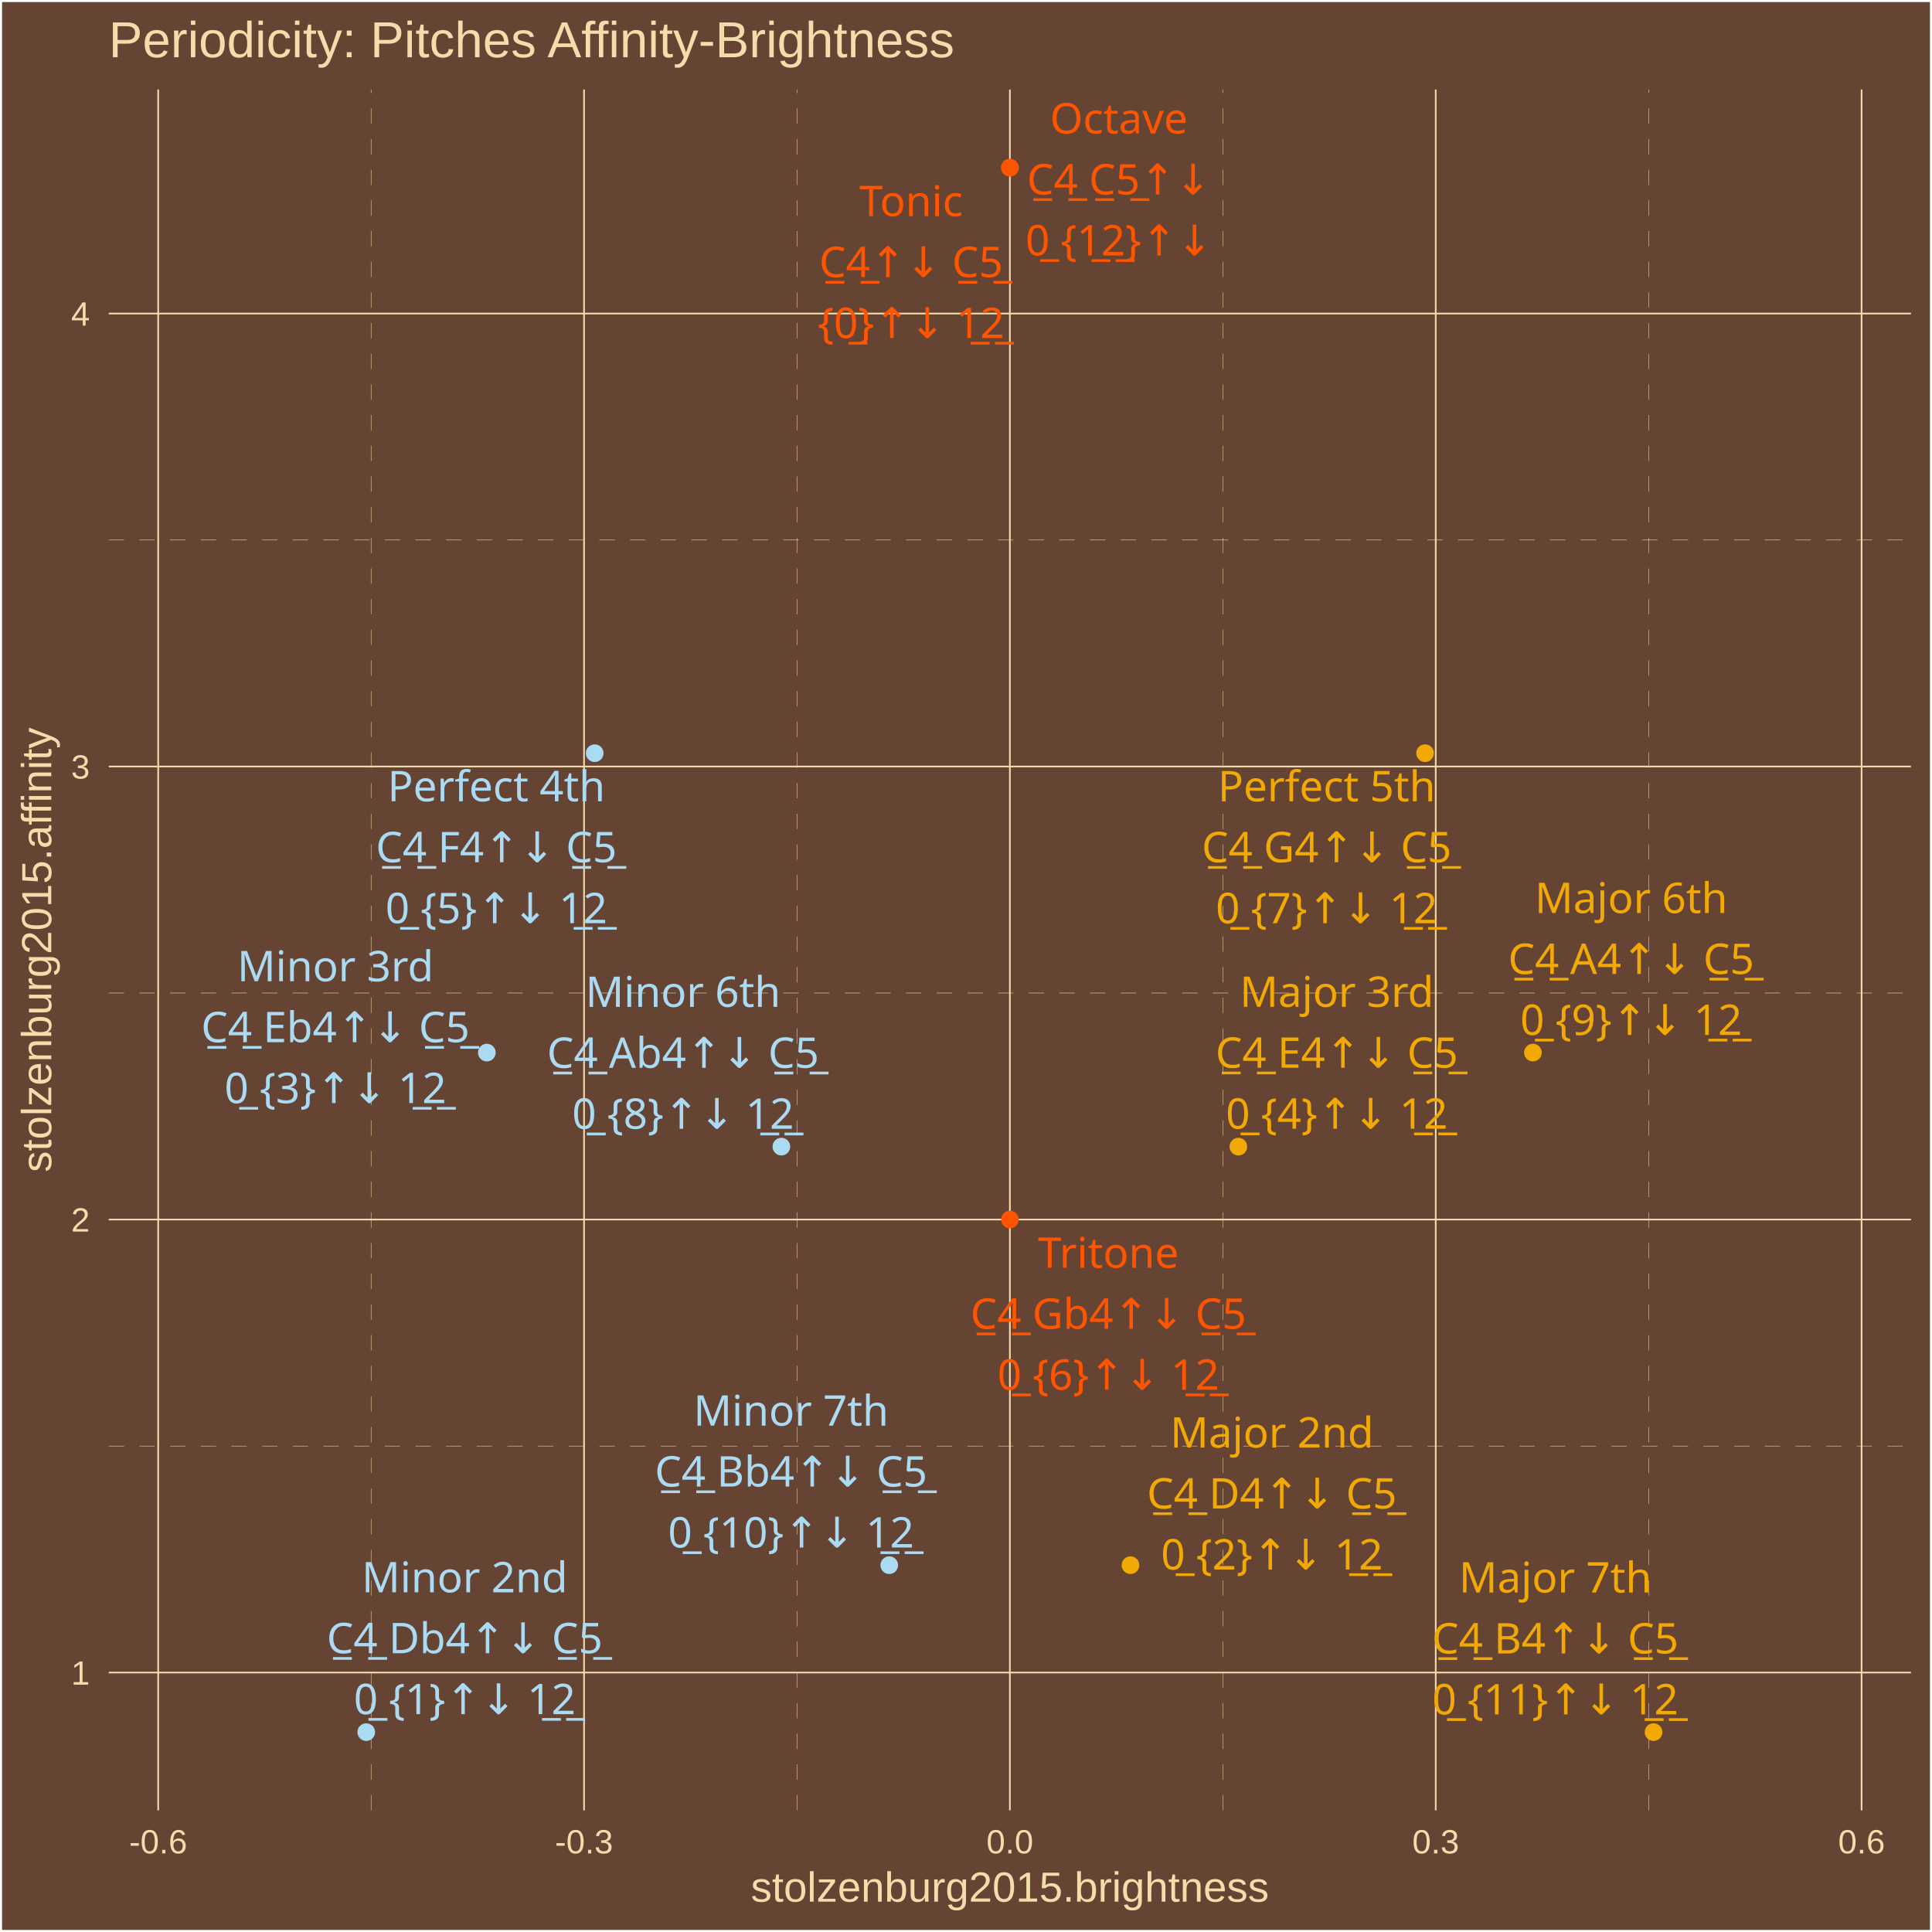
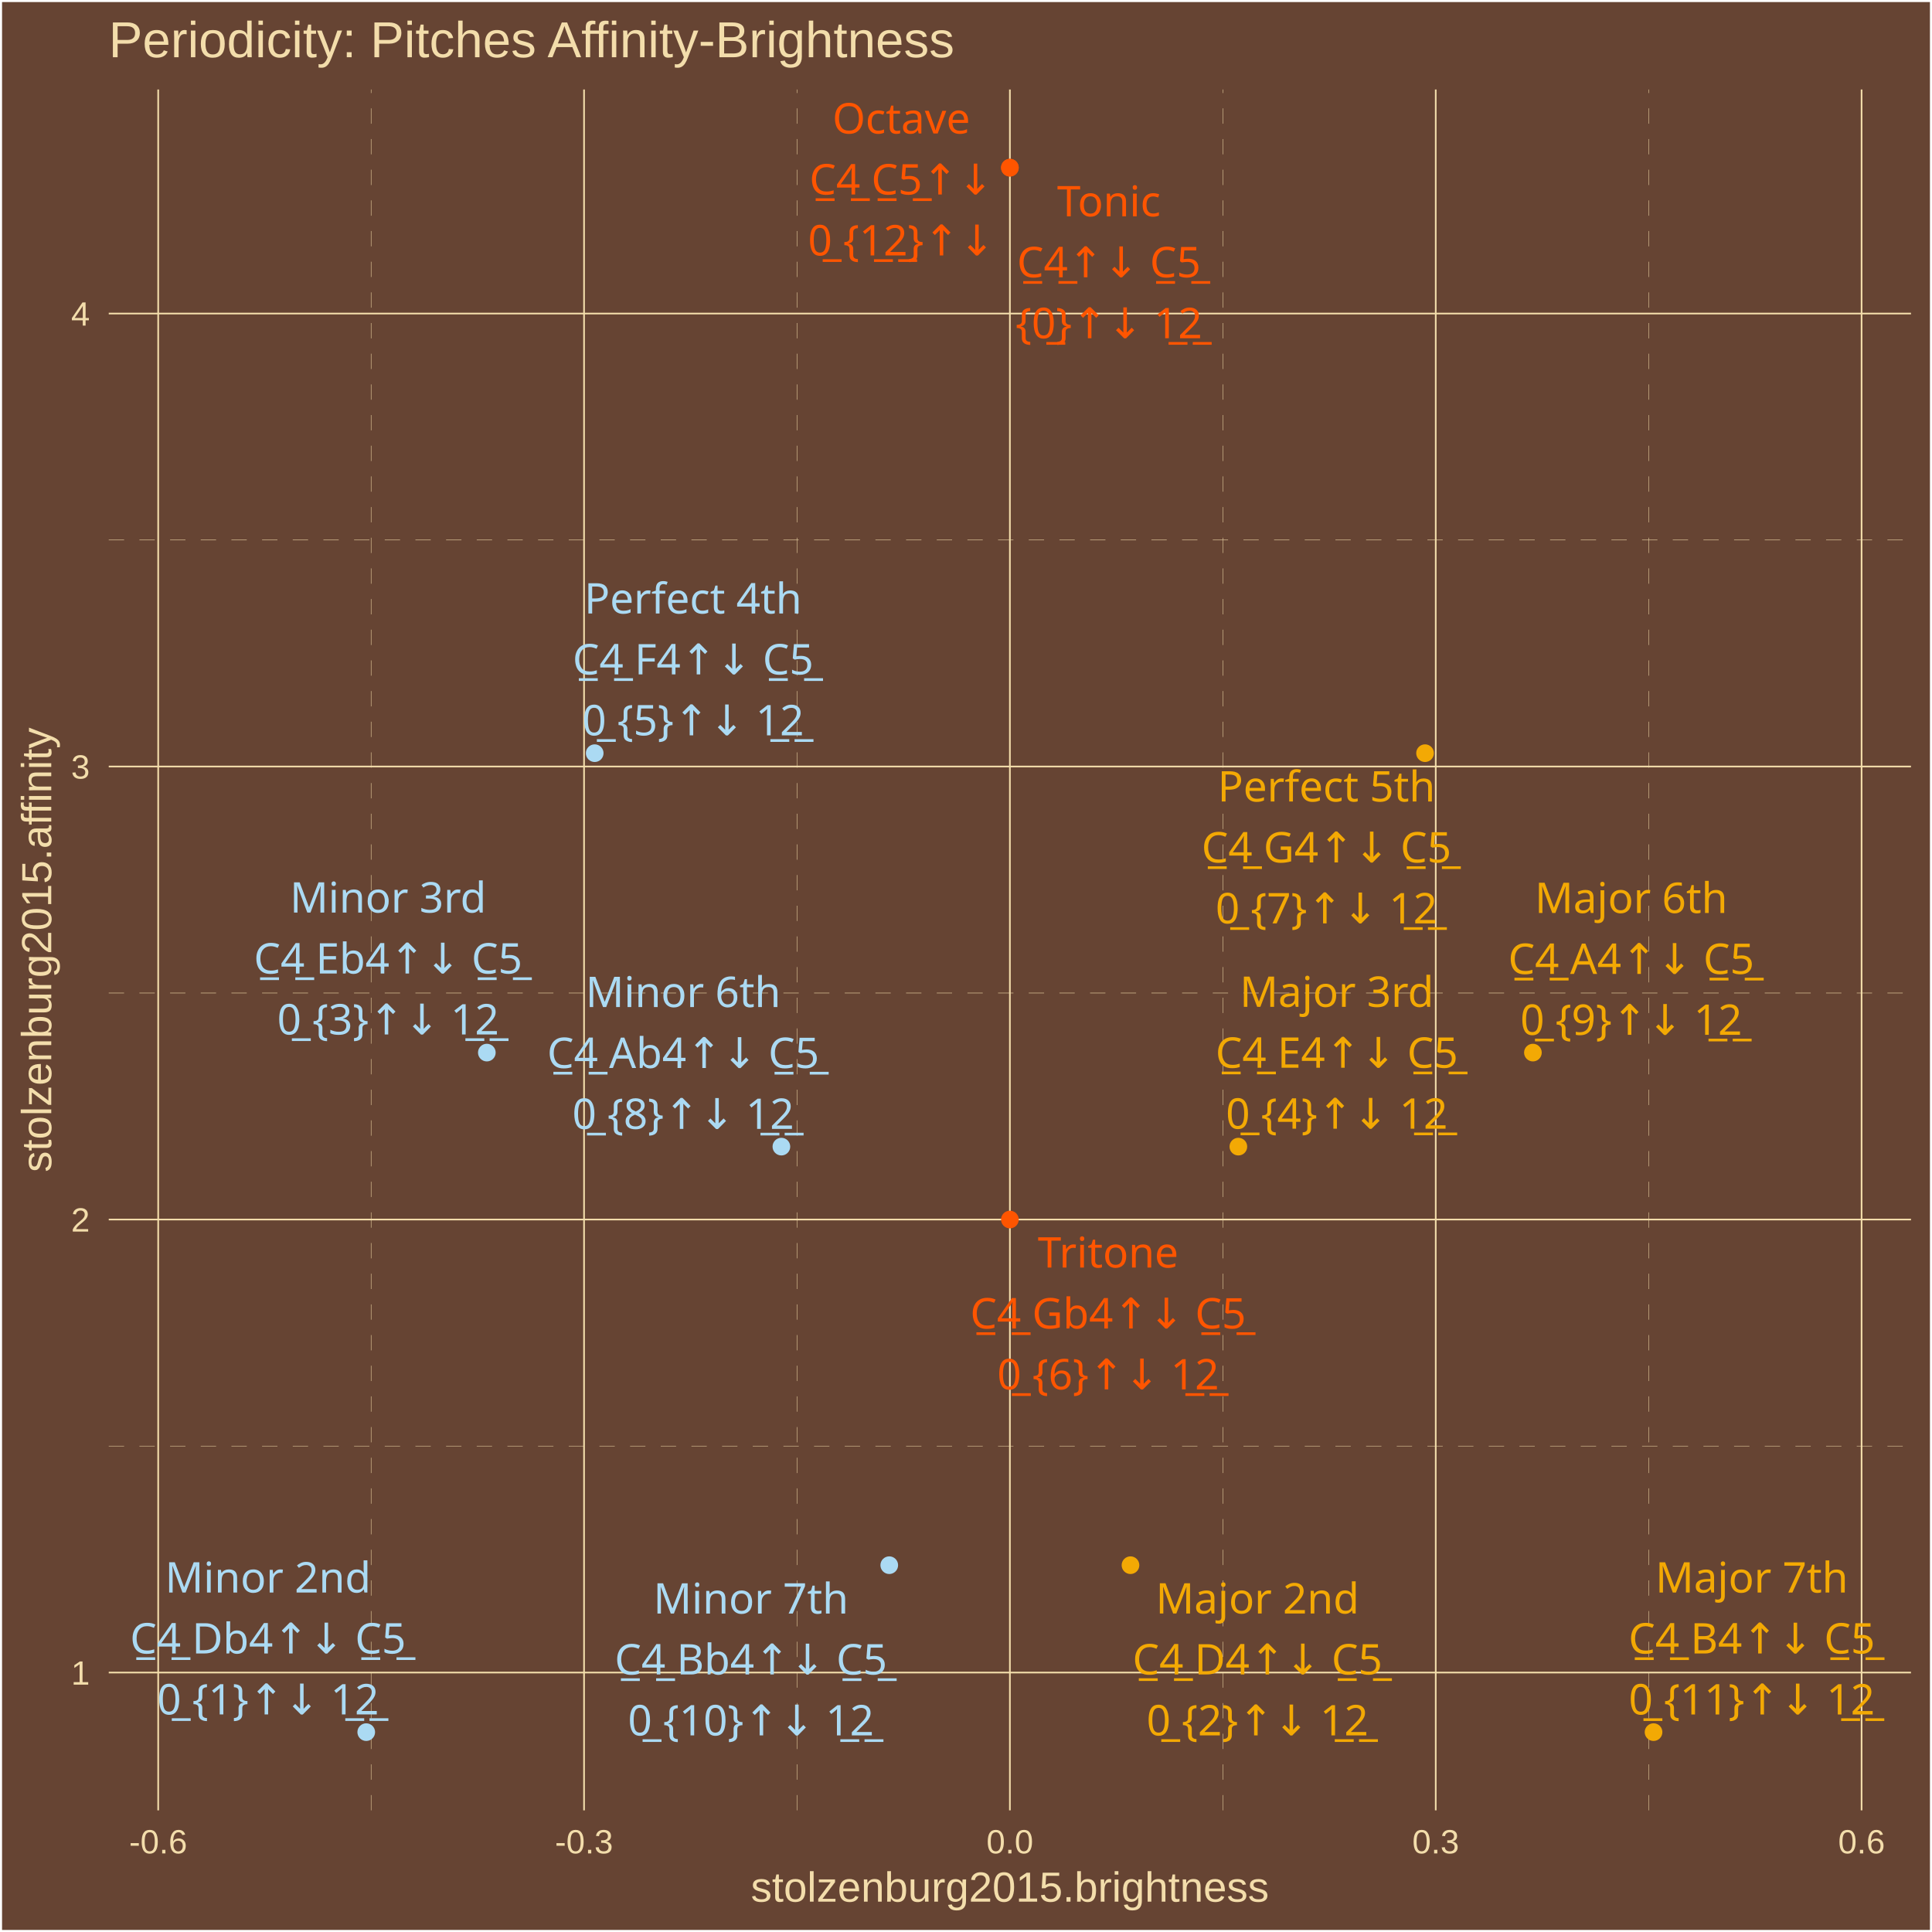
<svg xmlns="http://www.w3.org/2000/svg" class="svglite" width="504.00pt" height="504.00pt" viewBox="0 0 504.00 504.00">
  <defs>
    <style type="text/css">
    .svglite line, .svglite polyline, .svglite polygon, .svglite path, .svglite rect, .svglite circle {
      fill: none;
      stroke: #000000;
      stroke-linecap: round;
      stroke-linejoin: round;
      stroke-miterlimit: 10.00;
    }
    .svglite text {
      white-space: pre;
    }
  </style>
  </defs>
  <rect width="100%" height="100%" style="stroke: none; fill: #664433;" />
  <defs>
    <clipPath id="cpMC4wMHw1MDQuMDB8MC4wMHw1MDQuMDA=">
      <rect x="0.00" y="0.00" width="504.00" height="504.00" />
    </clipPath>
  </defs>
  <g clip-path="url(#cpMC4wMHw1MDQuMDB8MC4wMHw1MDQuMDA=)">
    <rect x="0.00" y="-0" width="504.00" height="504.00" style="stroke-width: 1.07; stroke: #FFFFFF; fill: #664433;" />
  </g>
  <defs>
    <clipPath id="cpMjguMzd8NDk4LjUyfDIzLjM0fDQ3Mi4yNw==">
      <rect x="28.37" y="23.34" width="470.15" height="448.93" />
    </clipPath>
  </defs>
  <g clip-path="url(#cpMjguMzd8NDk4LjUyfDIzLjM0fDQ3Mi4yNw==)">
    <rect x="28.37" y="23.34" width="470.15" height="448.93" style="stroke-width: 1.07; stroke: none; fill: #664433;" />
    <polyline points="28.37,377.23 498.52,377.23 " style="stroke-width: 0.11; stroke: #F3DDAB; stroke-dasharray: 4.00,4.00; stroke-linecap: butt;" />
    <polyline points="28.37,259.05 498.52,259.05 " style="stroke-width: 0.11; stroke: #F3DDAB; stroke-dasharray: 4.00,4.00; stroke-linecap: butt;" />
    <polyline points="28.37,140.87 498.52,140.87 " style="stroke-width: 0.11; stroke: #F3DDAB; stroke-dasharray: 4.00,4.00; stroke-linecap: butt;" />
    <polyline points="96.81,472.27 96.81,23.34 " style="stroke-width: 0.11; stroke: #F3DDAB; stroke-dasharray: 4.00,4.00; stroke-linecap: butt;" />
    <polyline points="207.90,472.27 207.90,23.34 " style="stroke-width: 0.11; stroke: #F3DDAB; stroke-dasharray: 4.00,4.00; stroke-linecap: butt;" />
    <polyline points="318.99,472.27 318.99,23.34 " style="stroke-width: 0.11; stroke: #F3DDAB; stroke-dasharray: 4.00,4.00; stroke-linecap: butt;" />
    <polyline points="430.08,472.27 430.08,23.34 " style="stroke-width: 0.11; stroke: #F3DDAB; stroke-dasharray: 4.00,4.00; stroke-linecap: butt;" />
    <polyline points="28.37,436.32 498.52,436.32 " style="stroke-width: 0.43; stroke: #F3DDAB; stroke-linecap: butt;" />
    <polyline points="28.37,318.14 498.52,318.14 " style="stroke-width: 0.43; stroke: #F3DDAB; stroke-linecap: butt;" />
    <polyline points="28.37,199.96 498.52,199.96 " style="stroke-width: 0.43; stroke: #F3DDAB; stroke-linecap: butt;" />
    <polyline points="28.37,81.79 498.52,81.79 " style="stroke-width: 0.43; stroke: #F3DDAB; stroke-linecap: butt;" />
    <polyline points="41.27,472.27 41.27,23.34 " style="stroke-width: 0.43; stroke: #F3DDAB; stroke-linecap: butt;" />
    <polyline points="152.36,472.27 152.36,23.34 " style="stroke-width: 0.43; stroke: #F3DDAB; stroke-linecap: butt;" />
    <polyline points="263.45,472.27 263.45,23.34 " style="stroke-width: 0.43; stroke: #F3DDAB; stroke-linecap: butt;" />
    <polyline points="374.54,472.27 374.54,23.34 " style="stroke-width: 0.43; stroke: #F3DDAB; stroke-linecap: butt;" />
    <polyline points="485.63,472.27 485.63,23.34 " style="stroke-width: 0.43; stroke: #F3DDAB; stroke-linecap: butt;" />
    <circle cx="263.45" cy="43.74" r="1.95" style="stroke-width: 0.71; stroke: #FF5500; fill: #FF5500;" />
    <circle cx="95.54" cy="451.86" r="1.95" style="stroke-width: 0.71; stroke: #ABDAF3; fill: #ABDAF3;" />
    <circle cx="294.91" cy="408.31" r="1.95" style="stroke-width: 0.71; stroke: #F3A904; fill: #F3A904;" />
    <circle cx="127.00" cy="274.59" r="1.95" style="stroke-width: 0.71; stroke: #ABDAF3; fill: #ABDAF3;" />
    <circle cx="323.05" cy="299.12" r="1.95" style="stroke-width: 0.71; stroke: #F3A904; fill: #F3A904;" />
    <circle cx="155.14" cy="196.48" r="1.95" style="stroke-width: 0.71; stroke: #ABDAF3; fill: #ABDAF3;" />
    <circle cx="263.45" cy="318.14" r="1.95" style="stroke-width: 0.71; stroke: #FF5500; fill: #FF5500;" />
    <circle cx="371.75" cy="196.48" r="1.95" style="stroke-width: 0.71; stroke: #F3A904; fill: #F3A904;" />
    <circle cx="203.84" cy="299.12" r="1.95" style="stroke-width: 0.71; stroke: #ABDAF3; fill: #ABDAF3;" />
    <circle cx="399.89" cy="274.59" r="1.95" style="stroke-width: 0.71; stroke: #F3A904; fill: #F3A904;" />
    <circle cx="231.98" cy="408.31" r="1.95" style="stroke-width: 0.71; stroke: #ABDAF3; fill: #ABDAF3;" />
    <circle cx="431.36" cy="451.86" r="1.95" style="stroke-width: 0.71; stroke: #F3A904; fill: #F3A904;" />
    <circle cx="263.45" cy="43.74" r="1.95" style="stroke-width: 0.71; stroke: #FF5500; fill: #FF5500;" />
-     <text x="237.67" y="56.39" text-anchor="middle" style="font-size: 11.04px;fill: #FF5500; font-family: &quot;Arial Unicode MS&quot;;" textLength="26.97px" lengthAdjust="spacingAndGlyphs">Tonic</text>
-     <text x="237.67" y="72.29" text-anchor="middle" style="font-size: 11.04px;fill: #FF5500; font-family: &quot;Arial Unicode MS&quot;;" textLength="46.99px" lengthAdjust="spacingAndGlyphs">C̲4̲↑↓ C̲5̲</text>
-     <text x="237.67" y="88.19" text-anchor="middle" style="font-size: 11.04px;fill: #FF5500; font-family: &quot;Arial Unicode MS&quot;;" textLength="44.57px" lengthAdjust="spacingAndGlyphs">{0̲}↑↓ 1̲2̲</text>
-     <text x="121.22" y="415.39" text-anchor="middle" style="font-size: 11.04px;fill: #ABDAF3; font-family: &quot;Arial Unicode MS&quot;;" textLength="49.05px" lengthAdjust="spacingAndGlyphs">Minor 2nd</text>
-     <text x="121.22" y="431.28" text-anchor="middle" style="font-size: 11.04px;fill: #ABDAF3; font-family: &quot;Arial Unicode MS&quot;;" textLength="70.29px" lengthAdjust="spacingAndGlyphs">C̲4̲ Db4↑↓ C̲5̲</text>
-     <text x="121.22" y="447.18" text-anchor="middle" style="font-size: 11.04px;fill: #ABDAF3; font-family: &quot;Arial Unicode MS&quot;;" textLength="53.77px" lengthAdjust="spacingAndGlyphs">0̲ {1}↑↓ 1̲2̲</text>
-     <text x="331.80" y="377.63" text-anchor="middle" style="font-size: 11.04px;fill: #F3A904; font-family: &quot;Arial Unicode MS&quot;;" textLength="49.05px" lengthAdjust="spacingAndGlyphs">Major 2nd</text>
-     <text x="331.80" y="393.53" text-anchor="middle" style="font-size: 11.04px;fill: #F3A904; font-family: &quot;Arial Unicode MS&quot;;" textLength="64.15px" lengthAdjust="spacingAndGlyphs">C̲4̲ D4↑↓ C̲5̲</text>
-     <text x="331.80" y="409.43" text-anchor="middle" style="font-size: 11.04px;fill: #F3A904; font-family: &quot;Arial Unicode MS&quot;;" textLength="53.77px" lengthAdjust="spacingAndGlyphs">0̲ {2}↑↓ 1̲2̲</text>
-     <text x="87.50" y="255.98" text-anchor="middle" style="font-size: 11.04px;fill: #ABDAF3; font-family: &quot;Arial Unicode MS&quot;;" textLength="46.58px" lengthAdjust="spacingAndGlyphs">Minor 3rd</text>
-     <text x="87.50" y="271.88" text-anchor="middle" style="font-size: 11.04px;fill: #ABDAF3; font-family: &quot;Arial Unicode MS&quot;;" textLength="69.68px" lengthAdjust="spacingAndGlyphs">C̲4̲ Eb4↑↓ C̲5̲</text>
-     <text x="87.50" y="287.77" text-anchor="middle" style="font-size: 11.04px;fill: #ABDAF3; font-family: &quot;Arial Unicode MS&quot;;" textLength="53.77px" lengthAdjust="spacingAndGlyphs">0̲ {3}↑↓ 1̲2̲</text>
+     <text x="289.27" y="56.43" text-anchor="middle" style="font-size: 11.04px;fill: #FF5500; font-family: &quot;Arial Unicode MS&quot;;" textLength="26.97px" lengthAdjust="spacingAndGlyphs">Tonic</text>
+     <text x="289.27" y="72.33" text-anchor="middle" style="font-size: 11.04px;fill: #FF5500; font-family: &quot;Arial Unicode MS&quot;;" textLength="46.99px" lengthAdjust="spacingAndGlyphs">C̲4̲↑↓ C̲5̲</text>
+     <text x="289.27" y="88.23" text-anchor="middle" style="font-size: 11.04px;fill: #FF5500; font-family: &quot;Arial Unicode MS&quot;;" textLength="44.57px" lengthAdjust="spacingAndGlyphs">{0̲}↑↓ 1̲2̲</text>
+     <text x="69.91" y="415.44" text-anchor="middle" style="font-size: 11.04px;fill: #ABDAF3; font-family: &quot;Arial Unicode MS&quot;;" textLength="49.05px" lengthAdjust="spacingAndGlyphs">Minor 2nd</text>
+     <text x="69.91" y="431.34" text-anchor="middle" style="font-size: 11.04px;fill: #ABDAF3; font-family: &quot;Arial Unicode MS&quot;;" textLength="70.29px" lengthAdjust="spacingAndGlyphs">C̲4̲ Db4↑↓ C̲5̲</text>
+     <text x="69.91" y="447.24" text-anchor="middle" style="font-size: 11.04px;fill: #ABDAF3; font-family: &quot;Arial Unicode MS&quot;;" textLength="53.77px" lengthAdjust="spacingAndGlyphs">0̲ {1}↑↓ 1̲2̲</text>
+     <text x="328.04" y="420.91" text-anchor="middle" style="font-size: 11.04px;fill: #F3A904; font-family: &quot;Arial Unicode MS&quot;;" textLength="49.05px" lengthAdjust="spacingAndGlyphs">Major 2nd</text>
+     <text x="328.04" y="436.81" text-anchor="middle" style="font-size: 11.04px;fill: #F3A904; font-family: &quot;Arial Unicode MS&quot;;" textLength="64.15px" lengthAdjust="spacingAndGlyphs">C̲4̲ D4↑↓ C̲5̲</text>
+     <text x="328.04" y="452.71" text-anchor="middle" style="font-size: 11.04px;fill: #F3A904; font-family: &quot;Arial Unicode MS&quot;;" textLength="53.77px" lengthAdjust="spacingAndGlyphs">0̲ {2}↑↓ 1̲2̲</text>
+     <text x="101.24" y="238.06" text-anchor="middle" style="font-size: 11.04px;fill: #ABDAF3; font-family: &quot;Arial Unicode MS&quot;;" textLength="46.58px" lengthAdjust="spacingAndGlyphs">Minor 3rd</text>
+     <text x="101.24" y="253.96" text-anchor="middle" style="font-size: 11.04px;fill: #ABDAF3; font-family: &quot;Arial Unicode MS&quot;;" textLength="69.68px" lengthAdjust="spacingAndGlyphs">C̲4̲ Eb4↑↓ C̲5̲</text>
+     <text x="101.24" y="269.86" text-anchor="middle" style="font-size: 11.04px;fill: #ABDAF3; font-family: &quot;Arial Unicode MS&quot;;" textLength="53.77px" lengthAdjust="spacingAndGlyphs">0̲ {3}↑↓ 1̲2̲</text>
    <text x="348.72" y="262.66" text-anchor="middle" style="font-size: 11.04px;fill: #F3A904; font-family: &quot;Arial Unicode MS&quot;;" textLength="46.58px" lengthAdjust="spacingAndGlyphs">Major 3rd</text>
    <text x="348.72" y="278.55" text-anchor="middle" style="font-size: 11.04px;fill: #F3A904; font-family: &quot;Arial Unicode MS&quot;;" textLength="63.55px" lengthAdjust="spacingAndGlyphs">C̲4̲ E4↑↓ C̲5̲</text>
    <text x="348.72" y="294.45" text-anchor="middle" style="font-size: 11.04px;fill: #F3A904; font-family: &quot;Arial Unicode MS&quot;;" textLength="53.77px" lengthAdjust="spacingAndGlyphs">0̲ {4}↑↓ 1̲2̲</text>
-     <text x="129.48" y="209.03" text-anchor="middle" style="font-size: 11.04px;fill: #ABDAF3; font-family: &quot;Arial Unicode MS&quot;;" textLength="53.35px" lengthAdjust="spacingAndGlyphs">Perfect 4th</text>
-     <text x="129.48" y="224.93" text-anchor="middle" style="font-size: 11.04px;fill: #ABDAF3; font-family: &quot;Arial Unicode MS&quot;;" textLength="62.93px" lengthAdjust="spacingAndGlyphs">C̲4̲ F4↑↓ C̲5̲</text>
-     <text x="129.48" y="240.83" text-anchor="middle" style="font-size: 11.04px;fill: #ABDAF3; font-family: &quot;Arial Unicode MS&quot;;" textLength="53.77px" lengthAdjust="spacingAndGlyphs">0̲ {5}↑↓ 1̲2̲</text>
-     <text x="289.13" y="330.74" text-anchor="middle" style="font-size: 11.04px;fill: #FF5500; font-family: &quot;Arial Unicode MS&quot;;" textLength="34.33px" lengthAdjust="spacingAndGlyphs">Tritone</text>
-     <text x="289.13" y="346.64" text-anchor="middle" style="font-size: 11.04px;fill: #FF5500; font-family: &quot;Arial Unicode MS&quot;;" textLength="70.91px" lengthAdjust="spacingAndGlyphs">C̲4̲ Gb4↑↓ C̲5̲</text>
-     <text x="289.13" y="362.54" text-anchor="middle" style="font-size: 11.04px;fill: #FF5500; font-family: &quot;Arial Unicode MS&quot;;" textLength="53.77px" lengthAdjust="spacingAndGlyphs">0̲ {6}↑↓ 1̲2̲</text>
-     <text x="346.08" y="209.04" text-anchor="middle" style="font-size: 11.04px;fill: #F3A904; font-family: &quot;Arial Unicode MS&quot;;" textLength="53.35px" lengthAdjust="spacingAndGlyphs">Perfect 5th</text>
-     <text x="346.08" y="224.94" text-anchor="middle" style="font-size: 11.04px;fill: #F3A904; font-family: &quot;Arial Unicode MS&quot;;" textLength="64.77px" lengthAdjust="spacingAndGlyphs">C̲4̲ G4↑↓ C̲5̲</text>
-     <text x="346.08" y="240.84" text-anchor="middle" style="font-size: 11.04px;fill: #F3A904; font-family: &quot;Arial Unicode MS&quot;;" textLength="53.77px" lengthAdjust="spacingAndGlyphs">0̲ {7}↑↓ 1̲2̲</text>
-     <text x="178.18" y="262.67" text-anchor="middle" style="font-size: 11.04px;fill: #ABDAF3; font-family: &quot;Arial Unicode MS&quot;;" textLength="45.98px" lengthAdjust="spacingAndGlyphs">Minor 6th</text>
-     <text x="178.18" y="278.57" text-anchor="middle" style="font-size: 11.04px;fill: #ABDAF3; font-family: &quot;Arial Unicode MS&quot;;" textLength="69.68px" lengthAdjust="spacingAndGlyphs">C̲4̲ Ab4↑↓ C̲5̲</text>
-     <text x="178.18" y="294.47" text-anchor="middle" style="font-size: 11.04px;fill: #ABDAF3; font-family: &quot;Arial Unicode MS&quot;;" textLength="53.77px" lengthAdjust="spacingAndGlyphs">0̲ {8}↑↓ 1̲2̲</text>
-     <text x="425.52" y="238.19" text-anchor="middle" style="font-size: 11.04px;fill: #F3A904; font-family: &quot;Arial Unicode MS&quot;;" textLength="45.98px" lengthAdjust="spacingAndGlyphs">Major 6th</text>
-     <text x="425.52" y="254.08" text-anchor="middle" style="font-size: 11.04px;fill: #F3A904; font-family: &quot;Arial Unicode MS&quot;;" textLength="63.55px" lengthAdjust="spacingAndGlyphs">C̲4̲ A4↑↓ C̲5̲</text>
-     <text x="425.52" y="269.98" text-anchor="middle" style="font-size: 11.04px;fill: #F3A904; font-family: &quot;Arial Unicode MS&quot;;" textLength="53.77px" lengthAdjust="spacingAndGlyphs">0̲ {9}↑↓ 1̲2̲</text>
-     <text x="206.36" y="371.91" text-anchor="middle" style="font-size: 11.04px;fill: #ABDAF3; font-family: &quot;Arial Unicode MS&quot;;" textLength="45.98px" lengthAdjust="spacingAndGlyphs">Minor 7th</text>
-     <text x="206.36" y="387.80" text-anchor="middle" style="font-size: 11.04px;fill: #ABDAF3; font-family: &quot;Arial Unicode MS&quot;;" textLength="69.68px" lengthAdjust="spacingAndGlyphs">C̲4̲ Bb4↑↓ C̲5̲</text>
-     <text x="206.36" y="403.70" text-anchor="middle" style="font-size: 11.04px;fill: #ABDAF3; font-family: &quot;Arial Unicode MS&quot;;" textLength="59.90px" lengthAdjust="spacingAndGlyphs">0̲ {10}↑↓ 1̲2̲</text>
-     <text x="405.73" y="415.44" text-anchor="middle" style="font-size: 11.04px;fill: #F3A904; font-family: &quot;Arial Unicode MS&quot;;" textLength="45.98px" lengthAdjust="spacingAndGlyphs">Major 7th</text>
-     <text x="405.73" y="431.34" text-anchor="middle" style="font-size: 11.04px;fill: #F3A904; font-family: &quot;Arial Unicode MS&quot;;" textLength="63.55px" lengthAdjust="spacingAndGlyphs">C̲4̲ B4↑↓ C̲5̲</text>
-     <text x="405.73" y="447.23" text-anchor="middle" style="font-size: 11.04px;fill: #F3A904; font-family: &quot;Arial Unicode MS&quot;;" textLength="59.90px" lengthAdjust="spacingAndGlyphs">0̲ {11}↑↓ 1̲2̲</text>
-     <text x="291.87" y="34.83" text-anchor="middle" style="font-size: 11.04px;fill: #FF5500; font-family: &quot;Arial Unicode MS&quot;;" textLength="34.95px" lengthAdjust="spacingAndGlyphs">Octave</text>
-     <text x="291.87" y="50.73" text-anchor="middle" style="font-size: 11.04px;fill: #FF5500; font-family: &quot;Arial Unicode MS&quot;;" textLength="46.99px" lengthAdjust="spacingAndGlyphs">C̲4̲ C̲5̲↑↓</text>
-     <text x="291.87" y="66.63" text-anchor="middle" style="font-size: 11.04px;fill: #FF5500; font-family: &quot;Arial Unicode MS&quot;;" textLength="44.57px" lengthAdjust="spacingAndGlyphs">0̲ {1̲2̲}↑↓</text>
+     <text x="180.80" y="160.04" text-anchor="middle" style="font-size: 11.04px;fill: #ABDAF3; font-family: &quot;Arial Unicode MS&quot;;" textLength="53.35px" lengthAdjust="spacingAndGlyphs">Perfect 4th</text>
+     <text x="180.80" y="175.93" text-anchor="middle" style="font-size: 11.04px;fill: #ABDAF3; font-family: &quot;Arial Unicode MS&quot;;" textLength="62.93px" lengthAdjust="spacingAndGlyphs">C̲4̲ F4↑↓ C̲5̲</text>
+     <text x="180.80" y="191.83" text-anchor="middle" style="font-size: 11.04px;fill: #ABDAF3; font-family: &quot;Arial Unicode MS&quot;;" textLength="53.77px" lengthAdjust="spacingAndGlyphs">0̲ {5}↑↓ 1̲2̲</text>
+     <text x="289.07" y="330.66" text-anchor="middle" style="font-size: 11.04px;fill: #FF5500; font-family: &quot;Arial Unicode MS&quot;;" textLength="34.33px" lengthAdjust="spacingAndGlyphs">Tritone</text>
+     <text x="289.07" y="346.56" text-anchor="middle" style="font-size: 11.04px;fill: #FF5500; font-family: &quot;Arial Unicode MS&quot;;" textLength="70.91px" lengthAdjust="spacingAndGlyphs">C̲4̲ Gb4↑↓ C̲5̲</text>
+     <text x="289.07" y="362.45" text-anchor="middle" style="font-size: 11.04px;fill: #FF5500; font-family: &quot;Arial Unicode MS&quot;;" textLength="53.77px" lengthAdjust="spacingAndGlyphs">0̲ {6}↑↓ 1̲2̲</text>
+     <text x="346.03" y="209.09" text-anchor="middle" style="font-size: 11.04px;fill: #F3A904; font-family: &quot;Arial Unicode MS&quot;;" textLength="53.35px" lengthAdjust="spacingAndGlyphs">Perfect 5th</text>
+     <text x="346.03" y="224.99" text-anchor="middle" style="font-size: 11.04px;fill: #F3A904; font-family: &quot;Arial Unicode MS&quot;;" textLength="64.77px" lengthAdjust="spacingAndGlyphs">C̲4̲ G4↑↓ C̲5̲</text>
+     <text x="346.03" y="240.88" text-anchor="middle" style="font-size: 11.04px;fill: #F3A904; font-family: &quot;Arial Unicode MS&quot;;" textLength="53.77px" lengthAdjust="spacingAndGlyphs">0̲ {7}↑↓ 1̲2̲</text>
+     <text x="178.22" y="262.71" text-anchor="middle" style="font-size: 11.04px;fill: #ABDAF3; font-family: &quot;Arial Unicode MS&quot;;" textLength="45.98px" lengthAdjust="spacingAndGlyphs">Minor 6th</text>
+     <text x="178.22" y="278.61" text-anchor="middle" style="font-size: 11.04px;fill: #ABDAF3; font-family: &quot;Arial Unicode MS&quot;;" textLength="69.68px" lengthAdjust="spacingAndGlyphs">C̲4̲ Ab4↑↓ C̲5̲</text>
+     <text x="178.22" y="294.50" text-anchor="middle" style="font-size: 11.04px;fill: #ABDAF3; font-family: &quot;Arial Unicode MS&quot;;" textLength="53.77px" lengthAdjust="spacingAndGlyphs">0̲ {8}↑↓ 1̲2̲</text>
+     <text x="425.53" y="238.17" text-anchor="middle" style="font-size: 11.04px;fill: #F3A904; font-family: &quot;Arial Unicode MS&quot;;" textLength="45.98px" lengthAdjust="spacingAndGlyphs">Major 6th</text>
+     <text x="425.53" y="254.07" text-anchor="middle" style="font-size: 11.04px;fill: #F3A904; font-family: &quot;Arial Unicode MS&quot;;" textLength="63.55px" lengthAdjust="spacingAndGlyphs">C̲4̲ A4↑↓ C̲5̲</text>
+     <text x="425.53" y="269.96" text-anchor="middle" style="font-size: 11.04px;fill: #F3A904; font-family: &quot;Arial Unicode MS&quot;;" textLength="53.77px" lengthAdjust="spacingAndGlyphs">0̲ {9}↑↓ 1̲2̲</text>
+     <text x="195.89" y="420.93" text-anchor="middle" style="font-size: 11.04px;fill: #ABDAF3; font-family: &quot;Arial Unicode MS&quot;;" textLength="45.98px" lengthAdjust="spacingAndGlyphs">Minor 7th</text>
+     <text x="195.89" y="436.82" text-anchor="middle" style="font-size: 11.04px;fill: #ABDAF3; font-family: &quot;Arial Unicode MS&quot;;" textLength="69.68px" lengthAdjust="spacingAndGlyphs">C̲4̲ Bb4↑↓ C̲5̲</text>
+     <text x="195.89" y="452.72" text-anchor="middle" style="font-size: 11.04px;fill: #ABDAF3; font-family: &quot;Arial Unicode MS&quot;;" textLength="59.90px" lengthAdjust="spacingAndGlyphs">0̲ {10}↑↓ 1̲2̲</text>
+     <text x="456.98" y="415.45" text-anchor="middle" style="font-size: 11.04px;fill: #F3A904; font-family: &quot;Arial Unicode MS&quot;;" textLength="45.98px" lengthAdjust="spacingAndGlyphs">Major 7th</text>
+     <text x="456.98" y="431.35" text-anchor="middle" style="font-size: 11.04px;fill: #F3A904; font-family: &quot;Arial Unicode MS&quot;;" textLength="63.55px" lengthAdjust="spacingAndGlyphs">C̲4̲ B4↑↓ C̲5̲</text>
+     <text x="456.98" y="447.25" text-anchor="middle" style="font-size: 11.04px;fill: #F3A904; font-family: &quot;Arial Unicode MS&quot;;" textLength="59.90px" lengthAdjust="spacingAndGlyphs">0̲ {11}↑↓ 1̲2̲</text>
+     <text x="235.12" y="34.83" text-anchor="middle" style="font-size: 11.04px;fill: #FF5500; font-family: &quot;Arial Unicode MS&quot;;" textLength="34.95px" lengthAdjust="spacingAndGlyphs">Octave</text>
+     <text x="235.12" y="50.73" text-anchor="middle" style="font-size: 11.04px;fill: #FF5500; font-family: &quot;Arial Unicode MS&quot;;" textLength="46.99px" lengthAdjust="spacingAndGlyphs">C̲4̲ C̲5̲↑↓</text>
+     <text x="235.12" y="66.63" text-anchor="middle" style="font-size: 11.04px;fill: #FF5500; font-family: &quot;Arial Unicode MS&quot;;" textLength="44.57px" lengthAdjust="spacingAndGlyphs">0̲ {1̲2̲}↑↓</text>
  </g>
  <g clip-path="url(#cpMC4wMHw1MDQuMDB8MC4wMHw1MDQuMDA=)">
    <text x="23.44" y="439.47" text-anchor="end" style="font-size: 8.80px;fill: #F3DDAB; font-family: &quot;Arial&quot;;" textLength="4.90px" lengthAdjust="spacingAndGlyphs">1</text>
    <text x="23.44" y="321.29" text-anchor="end" style="font-size: 8.80px;fill: #F3DDAB; font-family: &quot;Arial&quot;;" textLength="4.90px" lengthAdjust="spacingAndGlyphs">2</text>
    <text x="23.44" y="203.12" text-anchor="end" style="font-size: 8.80px;fill: #F3DDAB; font-family: &quot;Arial&quot;;" textLength="4.90px" lengthAdjust="spacingAndGlyphs">3</text>
    <text x="23.44" y="84.94" text-anchor="end" style="font-size: 8.80px;fill: #F3DDAB; font-family: &quot;Arial&quot;;" textLength="4.90px" lengthAdjust="spacingAndGlyphs">4</text>
    <text x="41.27" y="483.50" text-anchor="middle" style="font-size: 8.80px;fill: #F3DDAB; font-family: &quot;Arial&quot;;" textLength="15.16px" lengthAdjust="spacingAndGlyphs">-0.6</text>
    <text x="152.36" y="483.50" text-anchor="middle" style="font-size: 8.80px;fill: #F3DDAB; font-family: &quot;Arial&quot;;" textLength="15.16px" lengthAdjust="spacingAndGlyphs">-0.3</text>
    <text x="263.45" y="483.50" text-anchor="middle" style="font-size: 8.80px;fill: #F3DDAB; font-family: &quot;Arial&quot;;" textLength="12.23px" lengthAdjust="spacingAndGlyphs">0.0</text>
    <text x="374.54" y="483.50" text-anchor="middle" style="font-size: 8.80px;fill: #F3DDAB; font-family: &quot;Arial&quot;;" textLength="12.23px" lengthAdjust="spacingAndGlyphs">0.3</text>
    <text x="485.63" y="483.50" text-anchor="middle" style="font-size: 8.80px;fill: #F3DDAB; font-family: &quot;Arial&quot;;" textLength="12.23px" lengthAdjust="spacingAndGlyphs">0.6</text>
    <text x="263.45" y="496.09" text-anchor="middle" style="font-size: 11.00px;fill: #F3DDAB; font-family: &quot;Arial&quot;;" textLength="135.17px" lengthAdjust="spacingAndGlyphs">stolzenburg2015.brightness</text>
    <text transform="translate(13.37,247.80) rotate(-90)" text-anchor="middle" style="font-size: 11.00px;fill: #F3DDAB; font-family: &quot;Arial&quot;;" textLength="116.19px" lengthAdjust="spacingAndGlyphs">stolzenburg2015.affinity</text>
    <text x="28.37" y="14.94" style="font-size: 13.20px;fill: #F3DDAB; font-family: &quot;Arial&quot;;" textLength="221.40px" lengthAdjust="spacingAndGlyphs">Periodicity: Pitches Affinity-Brightness</text>
  </g>
</svg>
